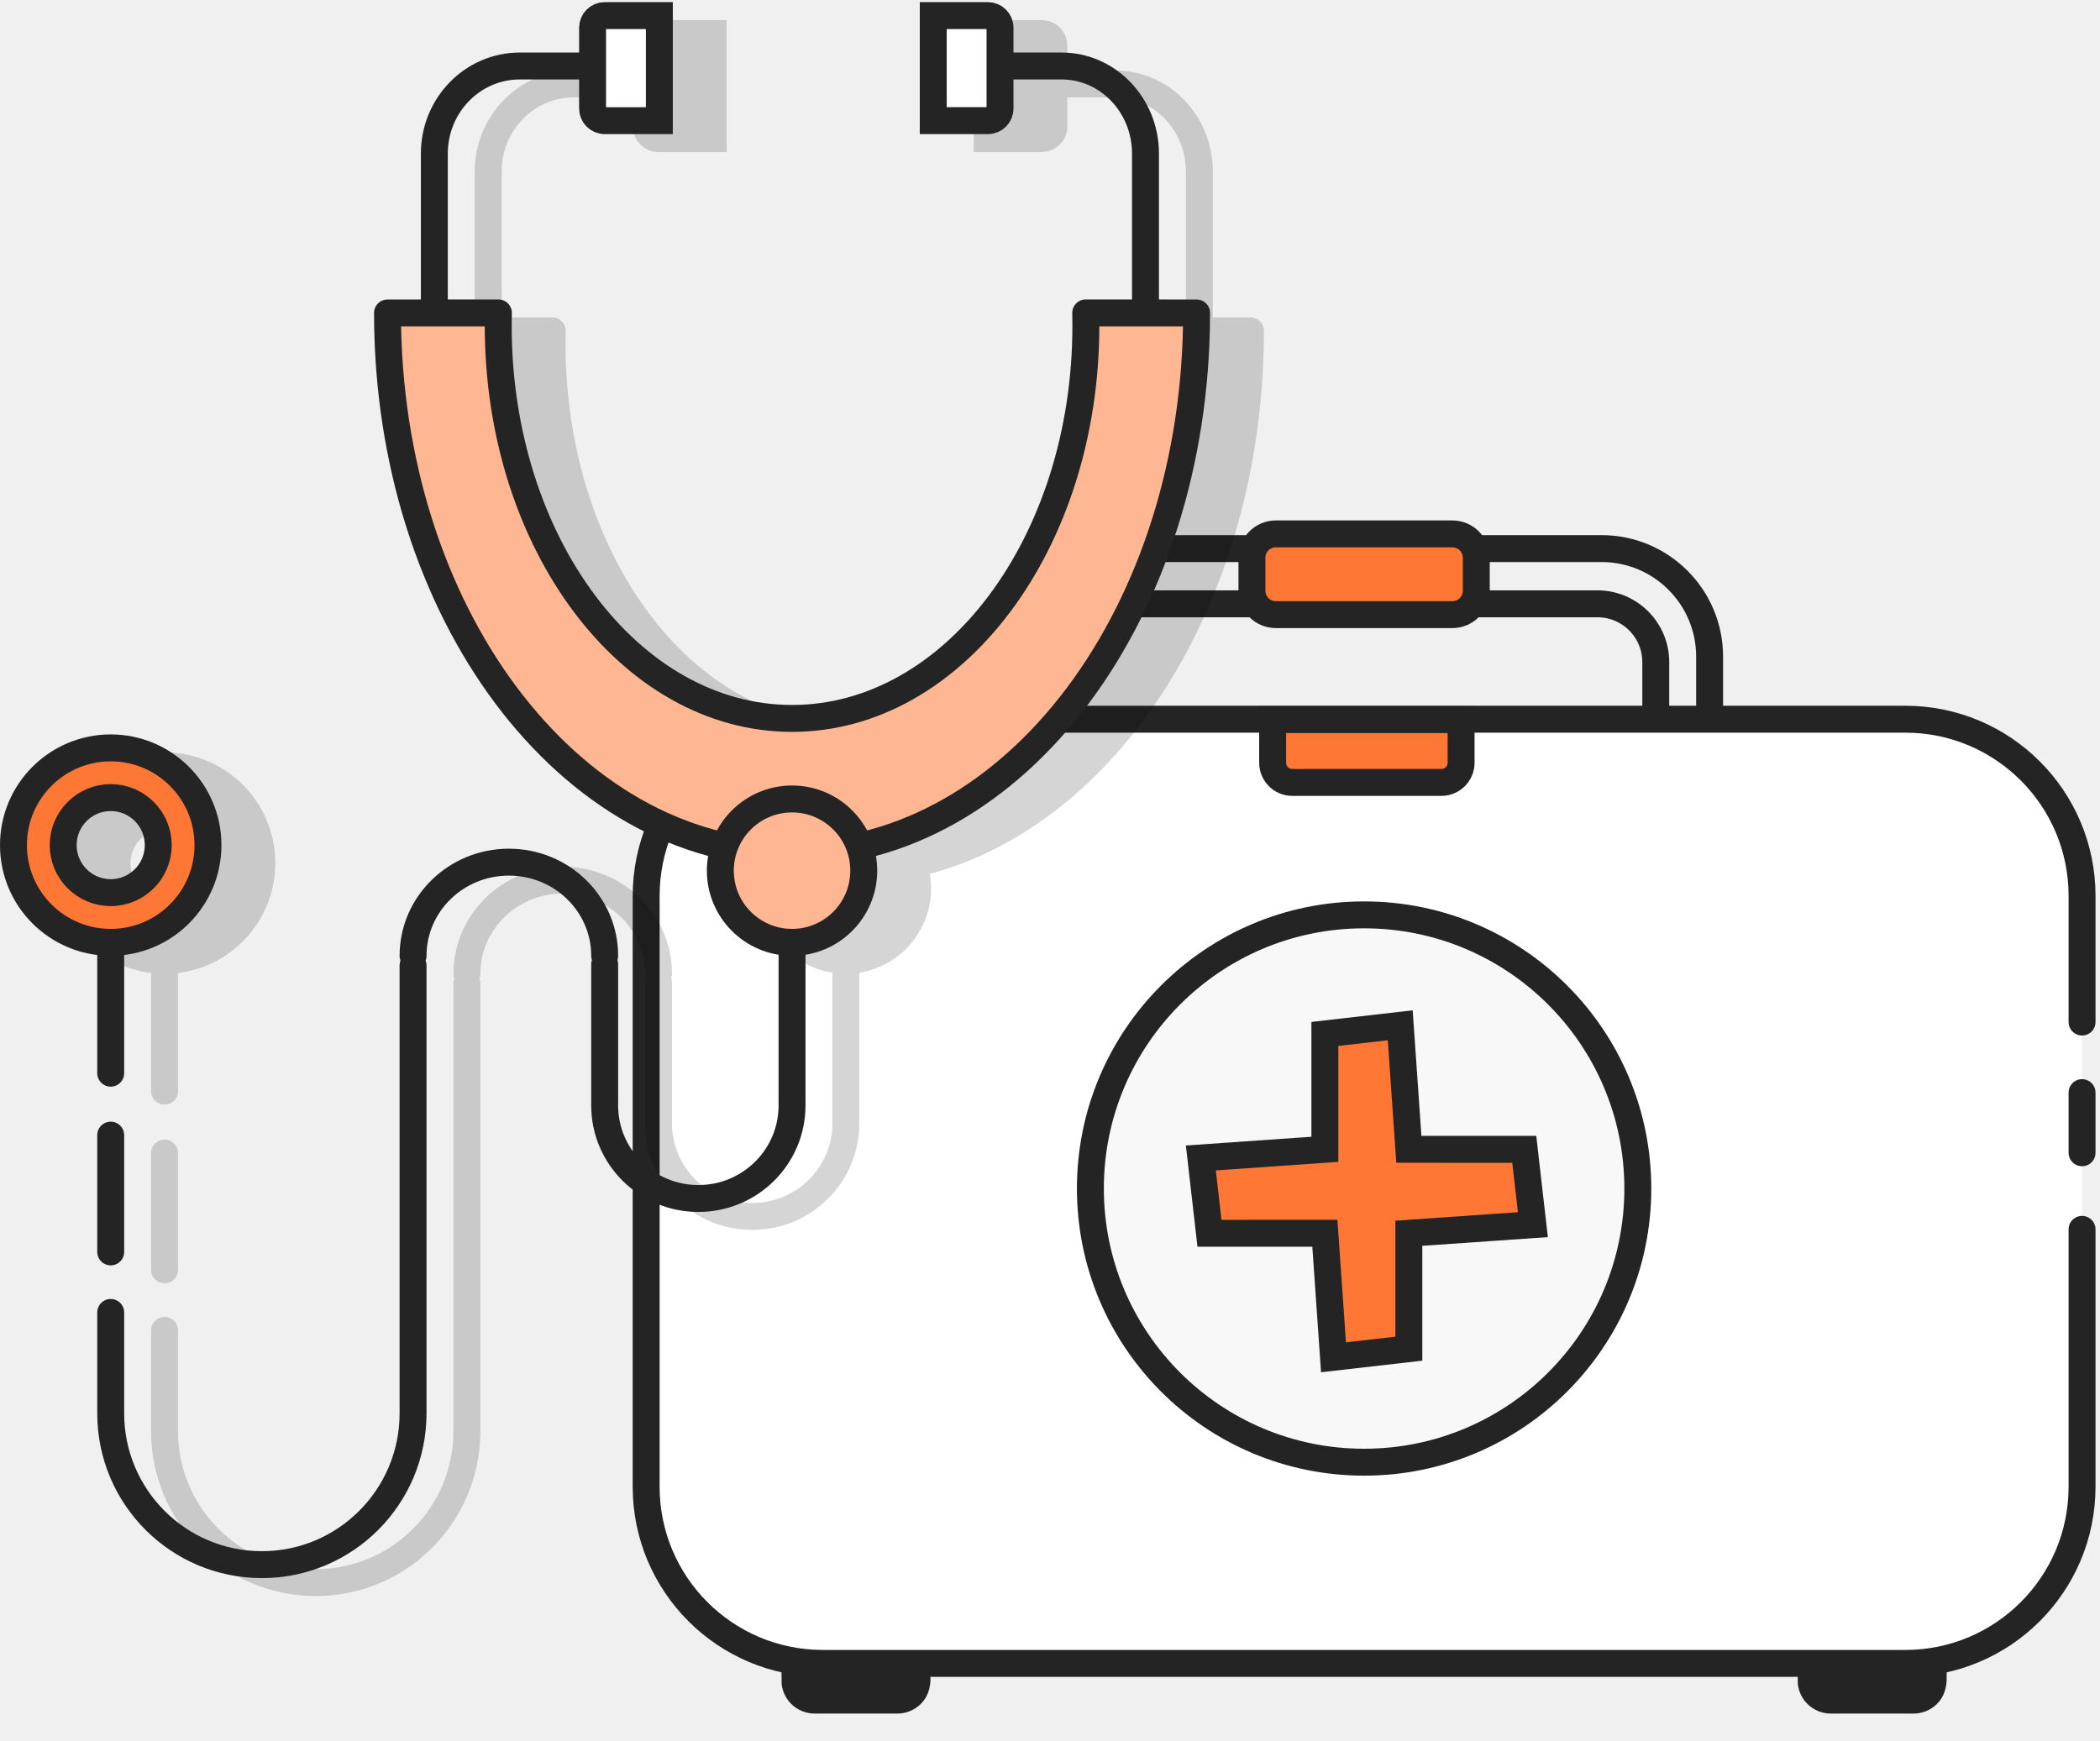
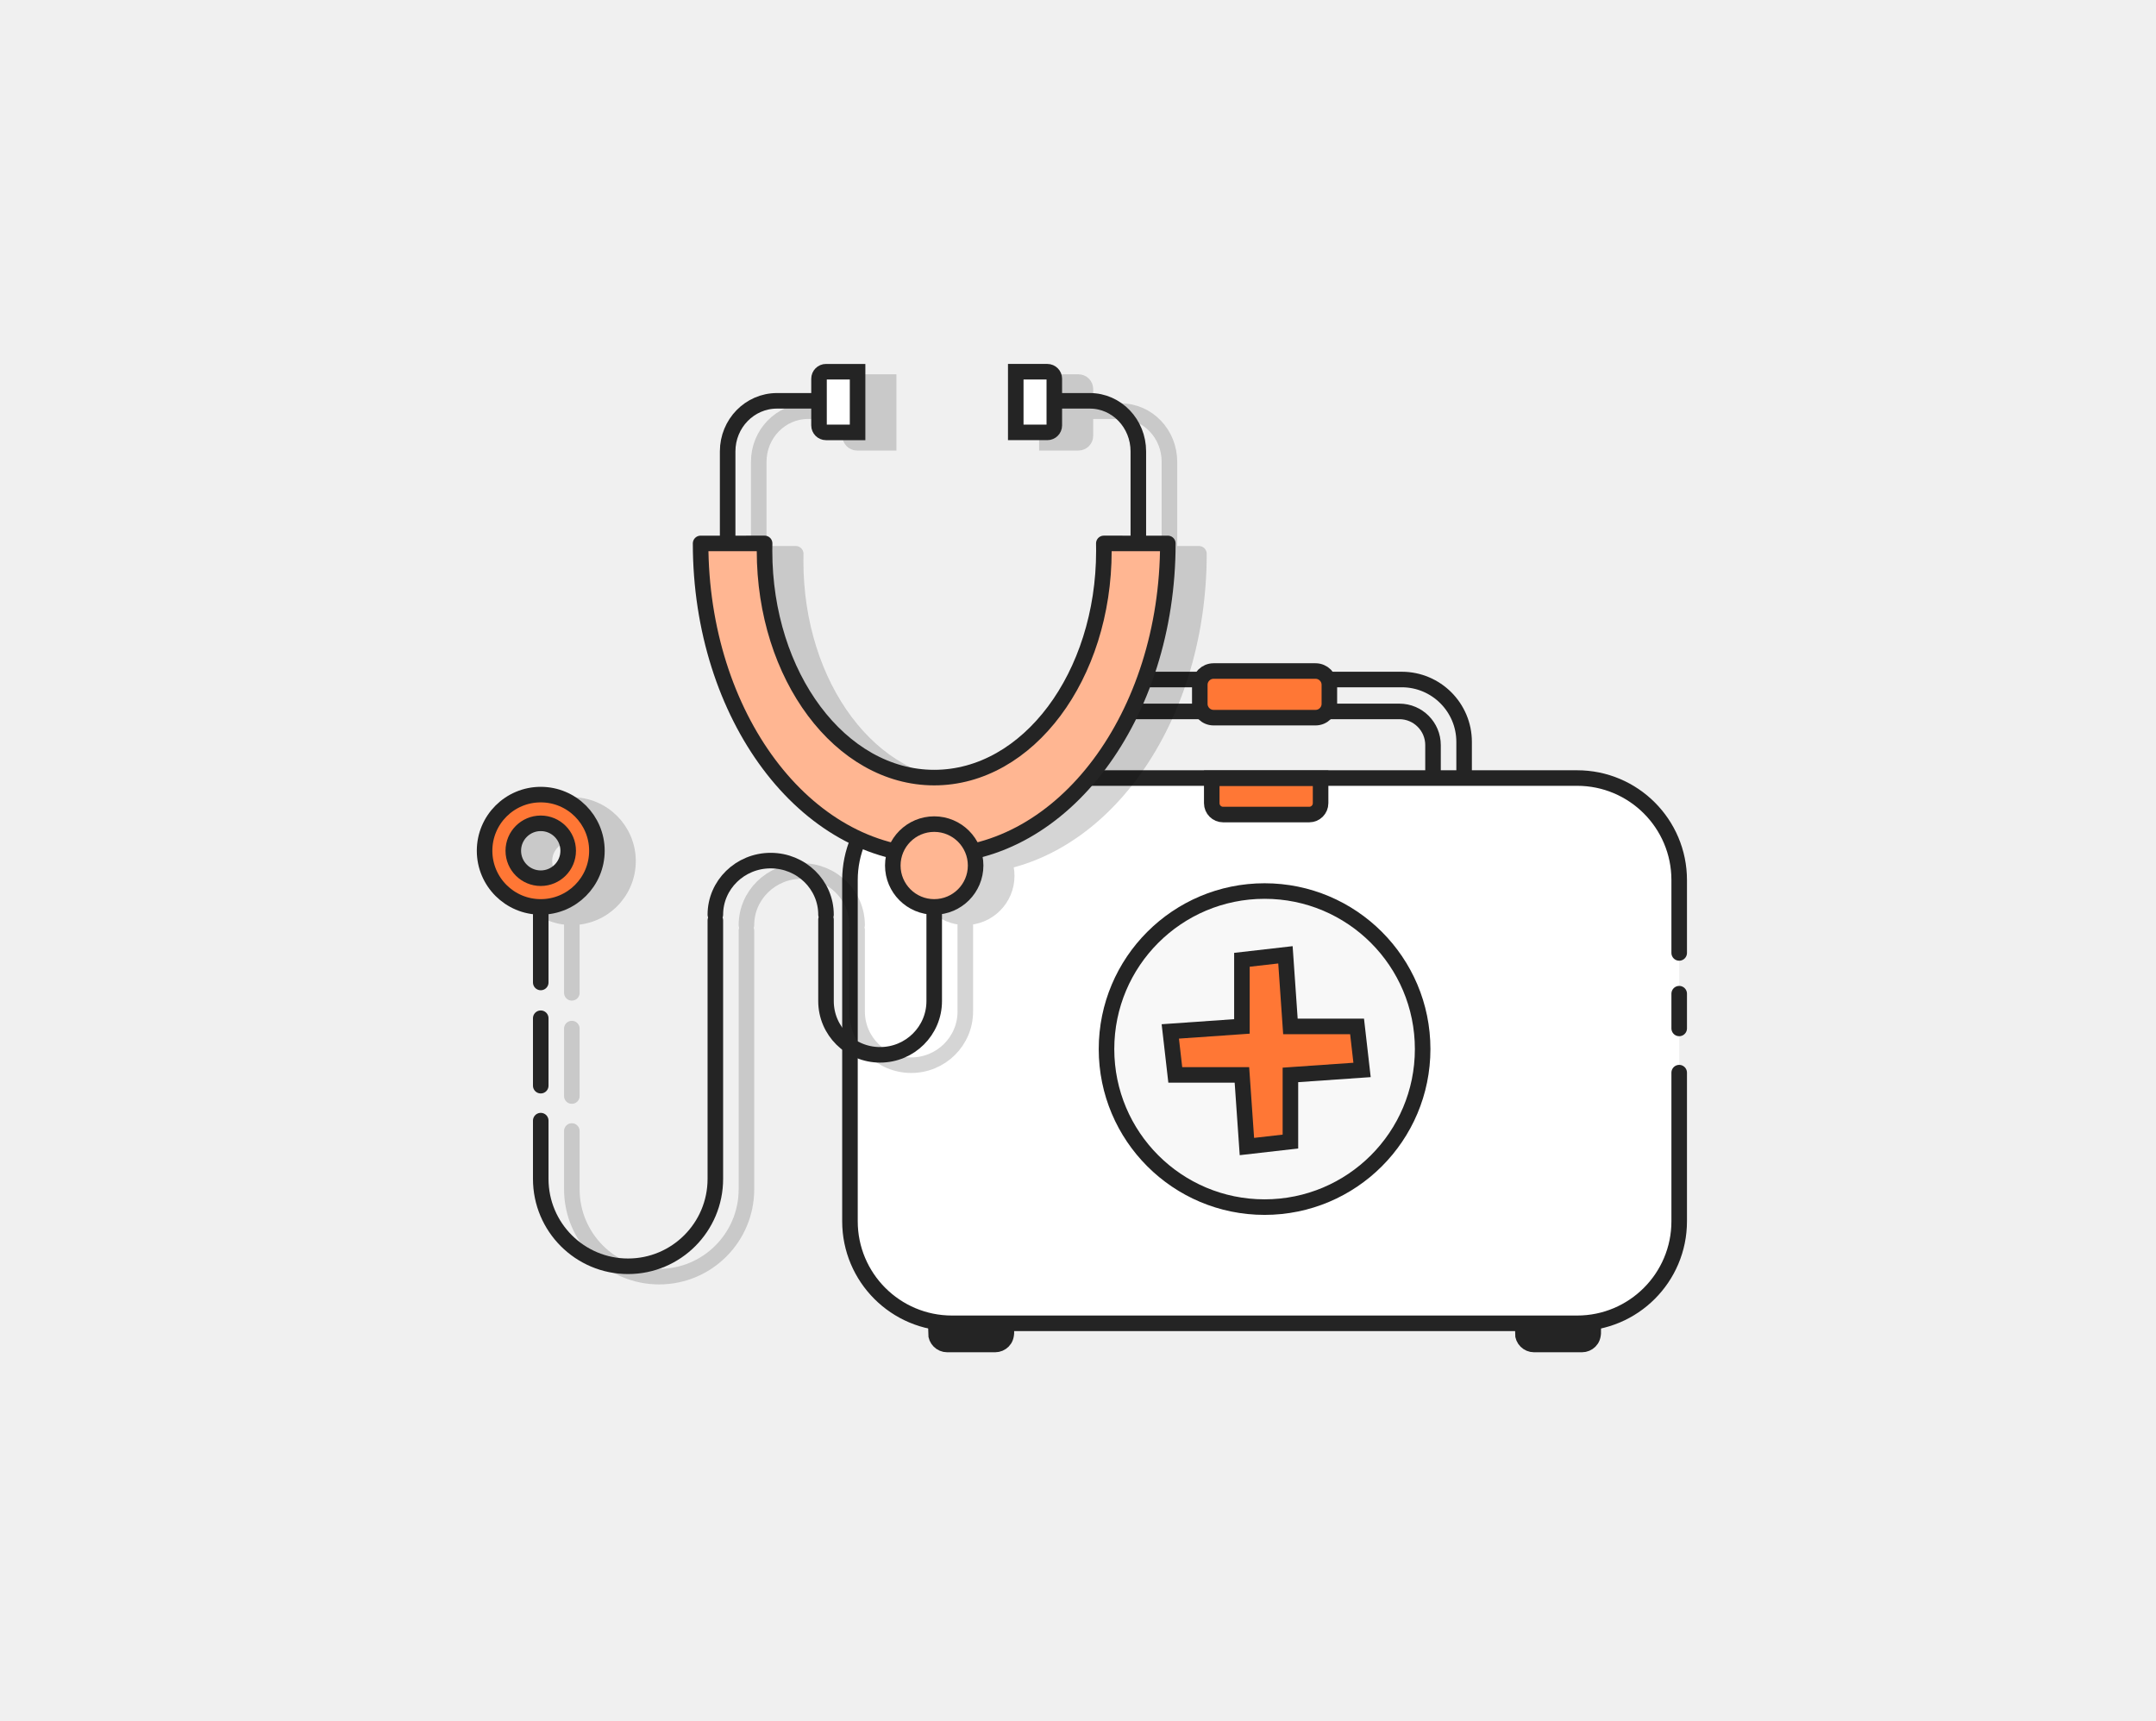
- <svg xmlns="http://www.w3.org/2000/svg" width="117px" height="97px" viewBox="0 0 117 97" version="1.1">
-   <g id="01_Design" stroke="none" stroke-width="1" fill="none" fill-rule="evenodd">
-     <g id="03_Andere_dienstleistungen-Copy" transform="translate(-900, -1319)" stroke-width="1.5">
-       <g id="arzttermin_button_off" transform="translate(854, 1279)">
-         <g id="Group-3" transform="translate(46, 40)">
-           <g id="Group-2" transform="translate(36, 28.33333)" stroke="#242424">
-             <path d="M15.096,65.135 C15.096,65.61 14.973,65.884 14.775,66.083 C14.577,66.281 14.303,66.404 14,66.404 L14,66.404 L9.385,66.404 C9.082,66.404 8.808,66.281 8.61,66.083 C8.411,65.884 8.288,65.61 8.288,65.308 L8.288,65.308 Z" id="Rectangle" fill="#9F9F9F" />
-             <path d="M56.25,5.314 L56.25,15.026 C56.25,15.923 55.886,16.736 55.298,17.324 C54.71,17.912 53.897,18.276 53,18.276 L53,18.276 L27,18.276 C26.103,18.276 25.29,17.912 24.702,17.324 C24.114,16.736 23.75,15.923 23.75,15.026 L23.75,15.026 L23.75,5.314 L56.25,5.314 Z" id="Rectangle-Copy-4" transform="translate(40, 11.79487) rotate(-180) translate(-40, -11.79487) " />
-             <path d="M59.25,2.237 L59.25,12.256 C59.25,13.919 58.576,15.423 57.487,16.513 C56.398,17.602 54.893,18.276 53.231,18.276 L53.231,18.276 L26.769,18.276 C25.107,18.276 23.602,17.602 22.513,16.513 C21.424,15.423 20.75,13.919 20.75,12.256 L20.75,12.256 L20.75,2.237 L59.25,2.237 Z" id="Rectangle-Copy-4" transform="translate(40, 10.25641) rotate(-180) translate(-40, -10.25641) " />
-             <rect id="Rectangle" fill="#FF7735" x="33.75" y="1.417" width="12.5" height="4.5" rx="1.333" />
-             <path d="M71.712,65.135 C71.712,65.61 71.589,65.884 71.39,66.083 C71.192,66.281 70.918,66.404 70.615,66.404 L70.615,66.404 L66,66.404 C65.697,66.404 65.423,66.281 65.225,66.083 C65.027,65.884 64.904,65.61 64.904,65.308 L64.904,65.308 Z" id="Rectangle-Copy-2" fill="#9F9F9F" />
-             <path d="M80,40.172 L80,54.513 C80,59.951 75.592,64.359 70.154,64.359 L9.846,64.359 C4.408,64.359 0,59.951 0,54.513 L0,21.59 C0,16.152 4.408,11.744 9.846,11.744 L70.154,11.744 C75.592,11.744 80,16.152 80,21.59 L80,28.62 M80,32.552 L80,35.905" id="Shape" fill="#FFFFFF" stroke-linecap="round" stroke-linejoin="round" />
-             <path d="M45.404,11.767 L45.404,14.171 C45.404,14.473 45.281,14.747 45.083,14.946 C44.884,15.144 44.61,15.267 44.308,15.267 L44.308,15.267 L36,15.267 C35.697,15.267 35.423,15.144 35.225,14.946 C35.027,14.747 34.904,14.473 34.904,14.171 L34.904,14.171 L34.904,11.767 L45.404,11.767 Z" id="Rectangle-Copy-3" fill="#FF7735" />
-             <circle id="Oval" fill="#F8F8F8" cx="40" cy="37.897" r="15.25" />
-             <path d="M42.013,28.801 L42.493,35.711 L48.923,35.712 L49.404,39.91 L42.493,40.39 L42.493,46.821 L38.295,47.301 L37.814,40.39 L31.385,40.391 L30.904,36.193 L37.814,35.711 L37.814,29.282 L42.013,28.801 Z" id="Combined-Shape" fill="#FF7735" />
-           </g>
-           <g id="Group" opacity="0.766" style="mix-blend-mode: multiply;" transform="translate(3, 1)" stroke="#C8C8C8">
-             <path d="M63.82,3.677 L63.82,24.655 C63.82,27.351 61.689,29.537 59.06,29.537 C55.376,29.537 52.613,29.537 50.771,29.537 M36.536,29.537 C34.963,29.537 32.409,29.537 28.874,29.537 C26.292,29.537 24.199,27.351 24.199,24.655 L24.199,3.677" id="Shape" transform="translate(44.00949, 16.60735) rotate(-180) translate(-44.00949, -16.60735) " />
-             <path d="M56.783,1.936 L56.783,4.982 C56.783,5.168 56.707,5.337 56.585,5.458 C56.463,5.58 56.295,5.656 56.109,5.656 L56.109,5.656 L51.601,5.656 C51.415,5.656 51.247,5.58 51.125,5.458 C51.003,5.337 50.928,5.168 50.928,4.982 L50.928,4.982 L50.928,1.936 L56.783,1.936 Z" id="Rectangle-Copy" fill="#C8C8C8" transform="translate(53.85528, 3.795967) rotate(-90) translate(-53.85528, -3.795967) " />
-             <path d="M37.803,1.936 L37.803,4.982 C37.803,5.168 37.727,5.337 37.606,5.458 C37.484,5.58 37.315,5.656 37.129,5.656 L37.129,5.656 L32.622,5.656 C32.436,5.656 32.267,5.58 32.145,5.458 C32.023,5.337 31.948,5.168 31.948,4.982 L31.948,4.982 L31.948,1.936 L37.803,1.936 Z" id="Rectangle-Copy-5" fill="#C8C8C8" transform="translate(34.87544, 3.795967) rotate(-270) translate(-34.87544, -3.795967) " />
-             <path d="M66.667,17.438 C66.667,34.078 56.576,47.568 44.128,47.568 C31.68,47.568 21.59,34.078 21.59,17.438 L27.767,17.436 C27.761,17.673 27.758,17.911 27.758,18.149 C27.758,30.236 35.087,40.034 44.128,40.034 C53.169,40.034 60.498,30.236 60.498,18.149 C60.498,17.911 60.495,17.673 60.49,17.436 L66.667,17.438 L66.667,17.438 Z" id="Combined-Shape" fill="#C8C8C8" stroke-linejoin="round" />
-             <path d="M6.168,41.675 C7.665,41.675 9.019,42.282 10,43.262 C10.98,44.243 11.587,45.597 11.587,47.094 C11.587,48.59 10.98,49.945 10,50.925 C9.019,51.906 7.665,52.512 6.168,52.512 C4.672,52.512 3.318,51.906 2.337,50.925 C1.356,49.945 0.75,48.59 0.75,47.094 C0.75,45.597 1.356,44.243 2.337,43.262 C3.318,42.282 4.672,41.675 6.168,41.675 Z M6.168,44.446 C5.437,44.446 4.775,44.742 4.296,45.221 C3.817,45.7 3.52,46.362 3.52,47.094 C3.52,47.825 3.817,48.487 4.296,48.966 C4.775,49.445 5.437,49.742 6.168,49.742 C6.9,49.742 7.562,49.445 8.041,48.966 C8.52,48.487 8.816,47.825 8.816,47.094 C8.816,46.362 8.52,45.7 8.041,45.221 C7.562,44.742 6.9,44.446 6.168,44.446 Z" id="Combined-Shape" fill="#C8C8C8" />
-             <path d="M23.013,53.805 L23.013,78.757 C23.013,83.413 19.242,87.189 14.591,87.189 C9.939,87.189 6.168,83.413 6.168,78.757 C6.168,76.589 6.168,74.715 6.168,73.135 M6.168,69.762 C6.168,68.011 6.168,65.842 6.168,63.254 M6.168,59.803 C6.168,58.55 6.168,56.369 6.168,53.262 M44.128,52.316 L44.128,61.602 C44.128,64.464 41.791,66.785 38.909,66.785 C36.026,66.785 33.689,64.464 33.689,61.602 L33.689,53.737 M23.013,53.262 C23.013,50.38 25.403,48.043 28.351,48.043 C31.299,48.043 33.689,50.38 33.689,53.262 L33.689,53.262" id="Shape" stroke-linecap="round" stroke-linejoin="round" />
-             <circle id="Oval" fill="#C8C8C8" cx="44.128" cy="48.517" r="3.995" />
-           </g>
-           <g id="Group" stroke="#242424">
-             <path d="M63.82,3.677 L63.82,24.655 C63.82,27.351 61.689,29.537 59.06,29.537 C55.376,29.537 52.613,29.537 50.771,29.537 M36.536,29.537 C34.963,29.537 32.409,29.537 28.874,29.537 C26.292,29.537 24.199,27.351 24.199,24.655 L24.199,3.677" id="Shape" transform="translate(44.00949, 16.60735) rotate(-180) translate(-44.00949, -16.60735) " />
-             <path d="M56.783,1.936 L56.783,4.982 C56.783,5.168 56.707,5.337 56.585,5.458 C56.463,5.58 56.295,5.656 56.109,5.656 L56.109,5.656 L51.601,5.656 C51.415,5.656 51.247,5.58 51.125,5.458 C51.003,5.337 50.928,5.168 50.928,4.982 L50.928,4.982 L50.928,1.936 L56.783,1.936 Z" id="Rectangle-Copy" fill="#FFFFFF" transform="translate(53.85528, 3.795967) rotate(-90) translate(-53.85528, -3.795967) " />
-             <path d="M37.803,1.936 L37.803,4.982 C37.803,5.168 37.727,5.337 37.606,5.458 C37.484,5.58 37.315,5.656 37.129,5.656 L37.129,5.656 L32.622,5.656 C32.436,5.656 32.267,5.58 32.145,5.458 C32.023,5.337 31.948,5.168 31.948,4.982 L31.948,4.982 L31.948,1.936 L37.803,1.936 Z" id="Rectangle-Copy-5" fill="#FFFFFF" transform="translate(34.87544, 3.795967) rotate(-270) translate(-34.87544, -3.795967) " />
-             <path d="M66.667,17.438 C66.667,34.078 56.576,47.568 44.128,47.568 C31.68,47.568 21.59,34.078 21.59,17.438 L27.767,17.436 C27.761,17.673 27.758,17.911 27.758,18.149 C27.758,30.236 35.087,40.034 44.128,40.034 C53.169,40.034 60.498,30.236 60.498,18.149 C60.498,17.911 60.495,17.673 60.49,17.436 L66.667,17.438 L66.667,17.438 Z" id="Combined-Shape" fill="#FFB692" stroke-linejoin="round" />
-             <path d="M6.168,41.675 C7.665,41.675 9.019,42.282 10,43.262 C10.98,44.243 11.587,45.597 11.587,47.094 C11.587,48.59 10.98,49.945 10,50.925 C9.019,51.906 7.665,52.512 6.168,52.512 C4.672,52.512 3.318,51.906 2.337,50.925 C1.356,49.945 0.75,48.59 0.75,47.094 C0.75,45.597 1.356,44.243 2.337,43.262 C3.318,42.282 4.672,41.675 6.168,41.675 Z M6.168,44.446 C5.437,44.446 4.775,44.742 4.296,45.221 C3.817,45.7 3.52,46.362 3.52,47.094 C3.52,47.825 3.817,48.487 4.296,48.966 C4.775,49.445 5.437,49.742 6.168,49.742 C6.9,49.742 7.562,49.445 8.041,48.966 C8.52,48.487 8.816,47.825 8.816,47.094 C8.816,46.362 8.52,45.7 8.041,45.221 C7.562,44.742 6.9,44.446 6.168,44.446 Z" id="Combined-Shape" fill="#FF7735" />
-             <path d="M23.013,53.805 L23.013,78.757 C23.013,83.413 19.242,87.189 14.591,87.189 C9.939,87.189 6.168,83.413 6.168,78.757 C6.168,76.589 6.168,74.715 6.168,73.135 M6.168,69.762 C6.168,68.011 6.168,65.842 6.168,63.254 M6.168,59.803 C6.168,58.55 6.168,56.369 6.168,53.262 M44.128,52.316 L44.128,61.602 C44.128,64.464 41.791,66.785 38.909,66.785 C36.026,66.785 33.689,64.464 33.689,61.602 L33.689,53.737 M23.013,53.262 C23.013,50.38 25.403,48.043 28.351,48.043 C31.299,48.043 33.689,50.38 33.689,53.262 L33.689,53.262" id="Shape" stroke-linecap="round" stroke-linejoin="round" />
-             <circle id="Oval" fill="#FFB692" cx="44.128" cy="48.517" r="3.995" />
-           </g>
-         </g>
-       </g>
+ <svg xmlns="http://www.w3.org/2000/svg" width="208" height="166" viewBox="0 0 208 166">
+   <g fill="none" fill-rule="evenodd" stroke-width="1.5" transform="translate(46 35)">
+     <g stroke="#242424" transform="translate(36 28.333)">
+       <path fill="#9F9F9F" d="M15.096,65.135 L8.288,65.308 C8.288,65.61 8.411,65.884 8.61,66.083 C8.808,66.281 9.082,66.404 9.385,66.404 L14,66.404 C14.303,66.404 14.577,66.281 14.775,66.083 C14.973,65.884 15.096,65.61 15.096,65.135 Z" />
+       <path d="M56.25,5.314 L23.75,5.314 L23.75,15.026 C23.75,15.923 24.114,16.736 24.702,17.324 C25.29,17.912 26.103,18.276 27,18.276 L53,18.276 C53.897,18.276 54.71,17.912 55.298,17.324 C55.886,16.736 56.25,15.923 56.25,15.026 L56.25,5.314 Z" transform="rotate(-180 40 11.795)" />
+       <path d="M59.25,2.237 L20.75,2.237 L20.75,12.256 C20.75,13.919 21.424,15.423 22.513,16.513 C23.602,17.602 25.107,18.276 26.769,18.276 L53.231,18.276 C54.893,18.276 56.398,17.602 57.487,16.513 C58.576,15.423 59.25,13.919 59.25,12.256 L59.25,2.237 Z" transform="rotate(-180 40 10.256)" />
+       <rect width="12.5" height="4.5" x="33.75" y="1.417" fill="#FF7735" rx="1.333" />
+       <path fill="#9F9F9F" d="M71.712,65.135 L64.904,65.308 C64.904,65.61 65.027,65.884 65.225,66.083 C65.423,66.281 65.697,66.404 66,66.404 L70.615,66.404 C70.918,66.404 71.192,66.281 71.39,66.083 C71.589,65.884 71.712,65.61 71.712,65.135 Z" />
+       <path fill="#FFF" stroke-linecap="round" stroke-linejoin="round" d="M80,40.172 L80,54.513 C80,59.951 75.592,64.359 70.154,64.359 L9.846,64.359 C4.408,64.359 0,59.951 0,54.513 L0,21.59 C0,16.152 4.408,11.744 9.846,11.744 L70.154,11.744 C75.592,11.744 80,16.152 80,21.59 L80,28.62 M80,32.552 L80,35.905" />
+       <path fill="#FF7735" d="M45.404,11.767 L34.904,11.767 L34.904,14.171 C34.904,14.473 35.027,14.747 35.225,14.946 C35.423,15.144 35.697,15.267 36,15.267 L44.308,15.267 C44.61,15.267 44.884,15.144 45.083,14.946 C45.281,14.747 45.404,14.473 45.404,14.171 L45.404,11.767 Z" />
+       <circle cx="40" cy="37.897" r="15.25" fill="#F8F8F8" />
+       <path fill="#FF7735" d="M42.013,28.801 L37.814,29.282 L37.814,35.711 L30.904,36.193 L31.385,40.391 L37.814,40.39 L38.295,47.301 L42.493,46.821 L42.493,40.39 L49.404,39.91 L48.923,35.712 L42.493,35.711 L42.013,28.801 Z" />
+     </g>
+     <g stroke="#C8C8C8" opacity=".766" transform="translate(3 1)" style="mix-blend-mode:multiply">
+       <path d="M63.82,3.677 L63.82,24.655 C63.82,27.351 61.689,29.537 59.06,29.537 C55.376,29.537 52.613,29.537 50.771,29.537 M36.536,29.537 C34.963,29.537 32.409,29.537 28.874,29.537 C26.292,29.537 24.199,27.351 24.199,24.655 L24.199,3.677" transform="rotate(-180 44.01 16.607)" />
+       <path fill="#C8C8C8" d="M56.783,1.936 L50.928,1.936 L50.928,4.982 C50.928,5.168 51.003,5.337 51.125,5.458 C51.247,5.58 51.415,5.656 51.601,5.656 L56.109,5.656 C56.295,5.656 56.463,5.58 56.585,5.458 C56.707,5.337 56.783,5.168 56.783,4.982 L56.783,1.936 Z" transform="rotate(-90 53.855 3.796)" />
+       <path fill="#C8C8C8" d="M37.803,1.936 L31.948,1.936 L31.948,4.982 C31.948,5.168 32.023,5.337 32.145,5.458 C32.267,5.58 32.436,5.656 32.622,5.656 L37.129,5.656 C37.315,5.656 37.484,5.58 37.606,5.458 C37.727,5.337 37.803,5.168 37.803,4.982 L37.803,1.936 Z" transform="rotate(90 34.875 3.796)" />
+       <path fill="#C8C8C8" stroke-linejoin="round" d="M66.667,17.438 C66.667,34.078 56.576,47.568 44.128,47.568 C31.68,47.568 21.59,34.078 21.59,17.438 L27.767,17.436 C27.761,17.673 27.758,17.911 27.758,18.149 C27.758,30.236 35.087,40.034 44.128,40.034 C53.169,40.034 60.498,30.236 60.498,18.149 C60.498,17.911 60.495,17.673 60.49,17.436 L66.667,17.438 L66.667,17.438 Z" />
+       <path fill="#C8C8C8" d="M6.168,41.675 C7.665,41.675 9.019,42.282 10,43.262 C10.98,44.243 11.587,45.597 11.587,47.094 C11.587,48.59 10.98,49.945 10,50.925 C9.019,51.906 7.665,52.512 6.168,52.512 C4.672,52.512 3.318,51.906 2.337,50.925 C1.356,49.945 0.75,48.59 0.75,47.094 C0.75,45.597 1.356,44.243 2.337,43.262 C3.318,42.282 4.672,41.675 6.168,41.675 Z M6.168,44.446 C5.437,44.446 4.775,44.742 4.296,45.221 C3.817,45.7 3.52,46.362 3.52,47.094 C3.52,47.825 3.817,48.487 4.296,48.966 C4.775,49.445 5.437,49.742 6.168,49.742 C6.9,49.742 7.562,49.445 8.041,48.966 C8.52,48.487 8.816,47.825 8.816,47.094 C8.816,46.362 8.52,45.7 8.041,45.221 C7.562,44.742 6.9,44.446 6.168,44.446 Z" />
+       <path stroke-linecap="round" stroke-linejoin="round" d="M23.013,53.805 L23.013,78.757 C23.013,83.413 19.242,87.189 14.591,87.189 C9.939,87.189 6.168,83.413 6.168,78.757 C6.168,76.589 6.168,74.715 6.168,73.135 M6.168,69.762 C6.168,68.011 6.168,65.842 6.168,63.254 M6.168,59.803 C6.168,58.55 6.168,56.369 6.168,53.262 M44.128,52.316 L44.128,61.602 C44.128,64.464 41.791,66.785 38.909,66.785 C36.026,66.785 33.689,64.464 33.689,61.602 L33.689,53.737 M23.013,53.262 C23.013,50.38 25.403,48.043 28.351,48.043 C31.299,48.043 33.689,50.38 33.689,53.262 L33.689,53.262" />
+       <circle cx="44.128" cy="48.517" r="3.995" fill="#C8C8C8" />
+     </g>
+     <g stroke="#242424">
+       <path d="M63.82,3.677 L63.82,24.655 C63.82,27.351 61.689,29.537 59.06,29.537 C55.376,29.537 52.613,29.537 50.771,29.537 M36.536,29.537 C34.963,29.537 32.409,29.537 28.874,29.537 C26.292,29.537 24.199,27.351 24.199,24.655 L24.199,3.677" transform="rotate(-180 44.01 16.607)" />
+       <path fill="#FFF" d="M56.783,1.936 L50.928,1.936 L50.928,4.982 C50.928,5.168 51.003,5.337 51.125,5.458 C51.247,5.58 51.415,5.656 51.601,5.656 L56.109,5.656 C56.295,5.656 56.463,5.58 56.585,5.458 C56.707,5.337 56.783,5.168 56.783,4.982 L56.783,1.936 Z" transform="rotate(-90 53.855 3.796)" />
+       <path fill="#FFF" d="M37.803,1.936 L31.948,1.936 L31.948,4.982 C31.948,5.168 32.023,5.337 32.145,5.458 C32.267,5.58 32.436,5.656 32.622,5.656 L37.129,5.656 C37.315,5.656 37.484,5.58 37.606,5.458 C37.727,5.337 37.803,5.168 37.803,4.982 L37.803,1.936 Z" transform="rotate(90 34.875 3.796)" />
+       <path fill="#FFB692" stroke-linejoin="round" d="M66.667,17.438 C66.667,34.078 56.576,47.568 44.128,47.568 C31.68,47.568 21.59,34.078 21.59,17.438 L27.767,17.436 C27.761,17.673 27.758,17.911 27.758,18.149 C27.758,30.236 35.087,40.034 44.128,40.034 C53.169,40.034 60.498,30.236 60.498,18.149 C60.498,17.911 60.495,17.673 60.49,17.436 L66.667,17.438 L66.667,17.438 Z" />
+       <path fill="#FF7735" d="M6.168,41.675 C7.665,41.675 9.019,42.282 10,43.262 C10.98,44.243 11.587,45.597 11.587,47.094 C11.587,48.59 10.98,49.945 10,50.925 C9.019,51.906 7.665,52.512 6.168,52.512 C4.672,52.512 3.318,51.906 2.337,50.925 C1.356,49.945 0.75,48.59 0.75,47.094 C0.75,45.597 1.356,44.243 2.337,43.262 C3.318,42.282 4.672,41.675 6.168,41.675 Z M6.168,44.446 C5.437,44.446 4.775,44.742 4.296,45.221 C3.817,45.7 3.52,46.362 3.52,47.094 C3.52,47.825 3.817,48.487 4.296,48.966 C4.775,49.445 5.437,49.742 6.168,49.742 C6.9,49.742 7.562,49.445 8.041,48.966 C8.52,48.487 8.816,47.825 8.816,47.094 C8.816,46.362 8.52,45.7 8.041,45.221 C7.562,44.742 6.9,44.446 6.168,44.446 Z" />
+       <path stroke-linecap="round" stroke-linejoin="round" d="M23.013,53.805 L23.013,78.757 C23.013,83.413 19.242,87.189 14.591,87.189 C9.939,87.189 6.168,83.413 6.168,78.757 C6.168,76.589 6.168,74.715 6.168,73.135 M6.168,69.762 C6.168,68.011 6.168,65.842 6.168,63.254 M6.168,59.803 C6.168,58.55 6.168,56.369 6.168,53.262 M44.128,52.316 L44.128,61.602 C44.128,64.464 41.791,66.785 38.909,66.785 C36.026,66.785 33.689,64.464 33.689,61.602 L33.689,53.737 M23.013,53.262 C23.013,50.38 25.403,48.043 28.351,48.043 C31.299,48.043 33.689,50.38 33.689,53.262 L33.689,53.262" />
+       <circle cx="44.128" cy="48.517" r="3.995" fill="#FFB692" />
    </g>
  </g>
</svg>
